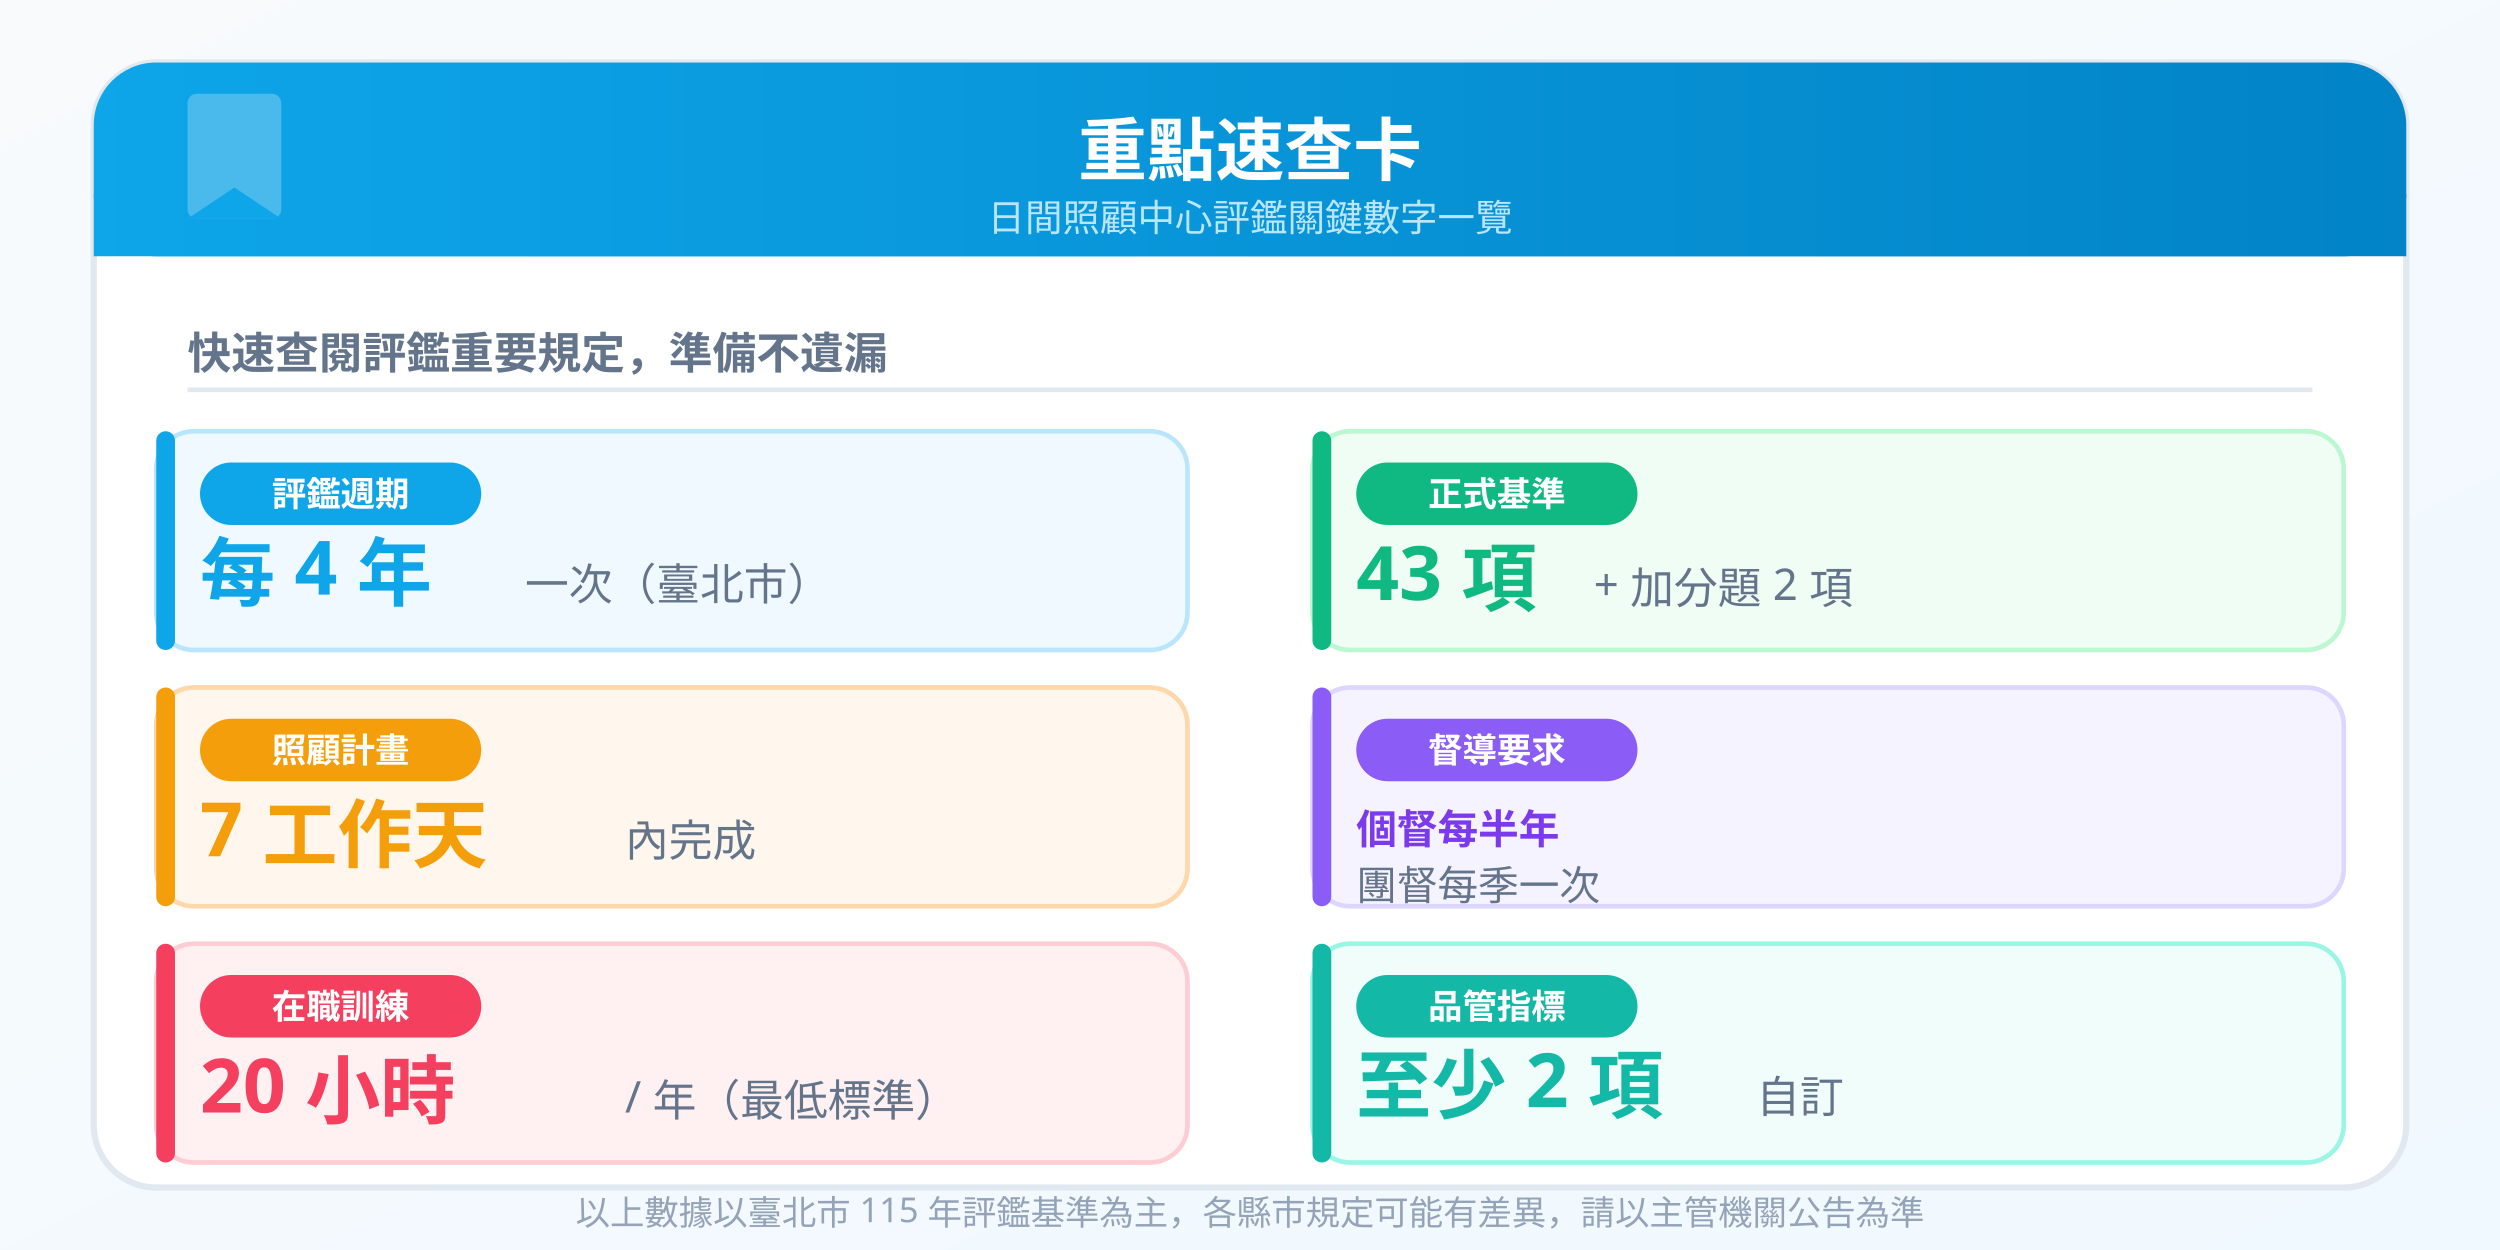
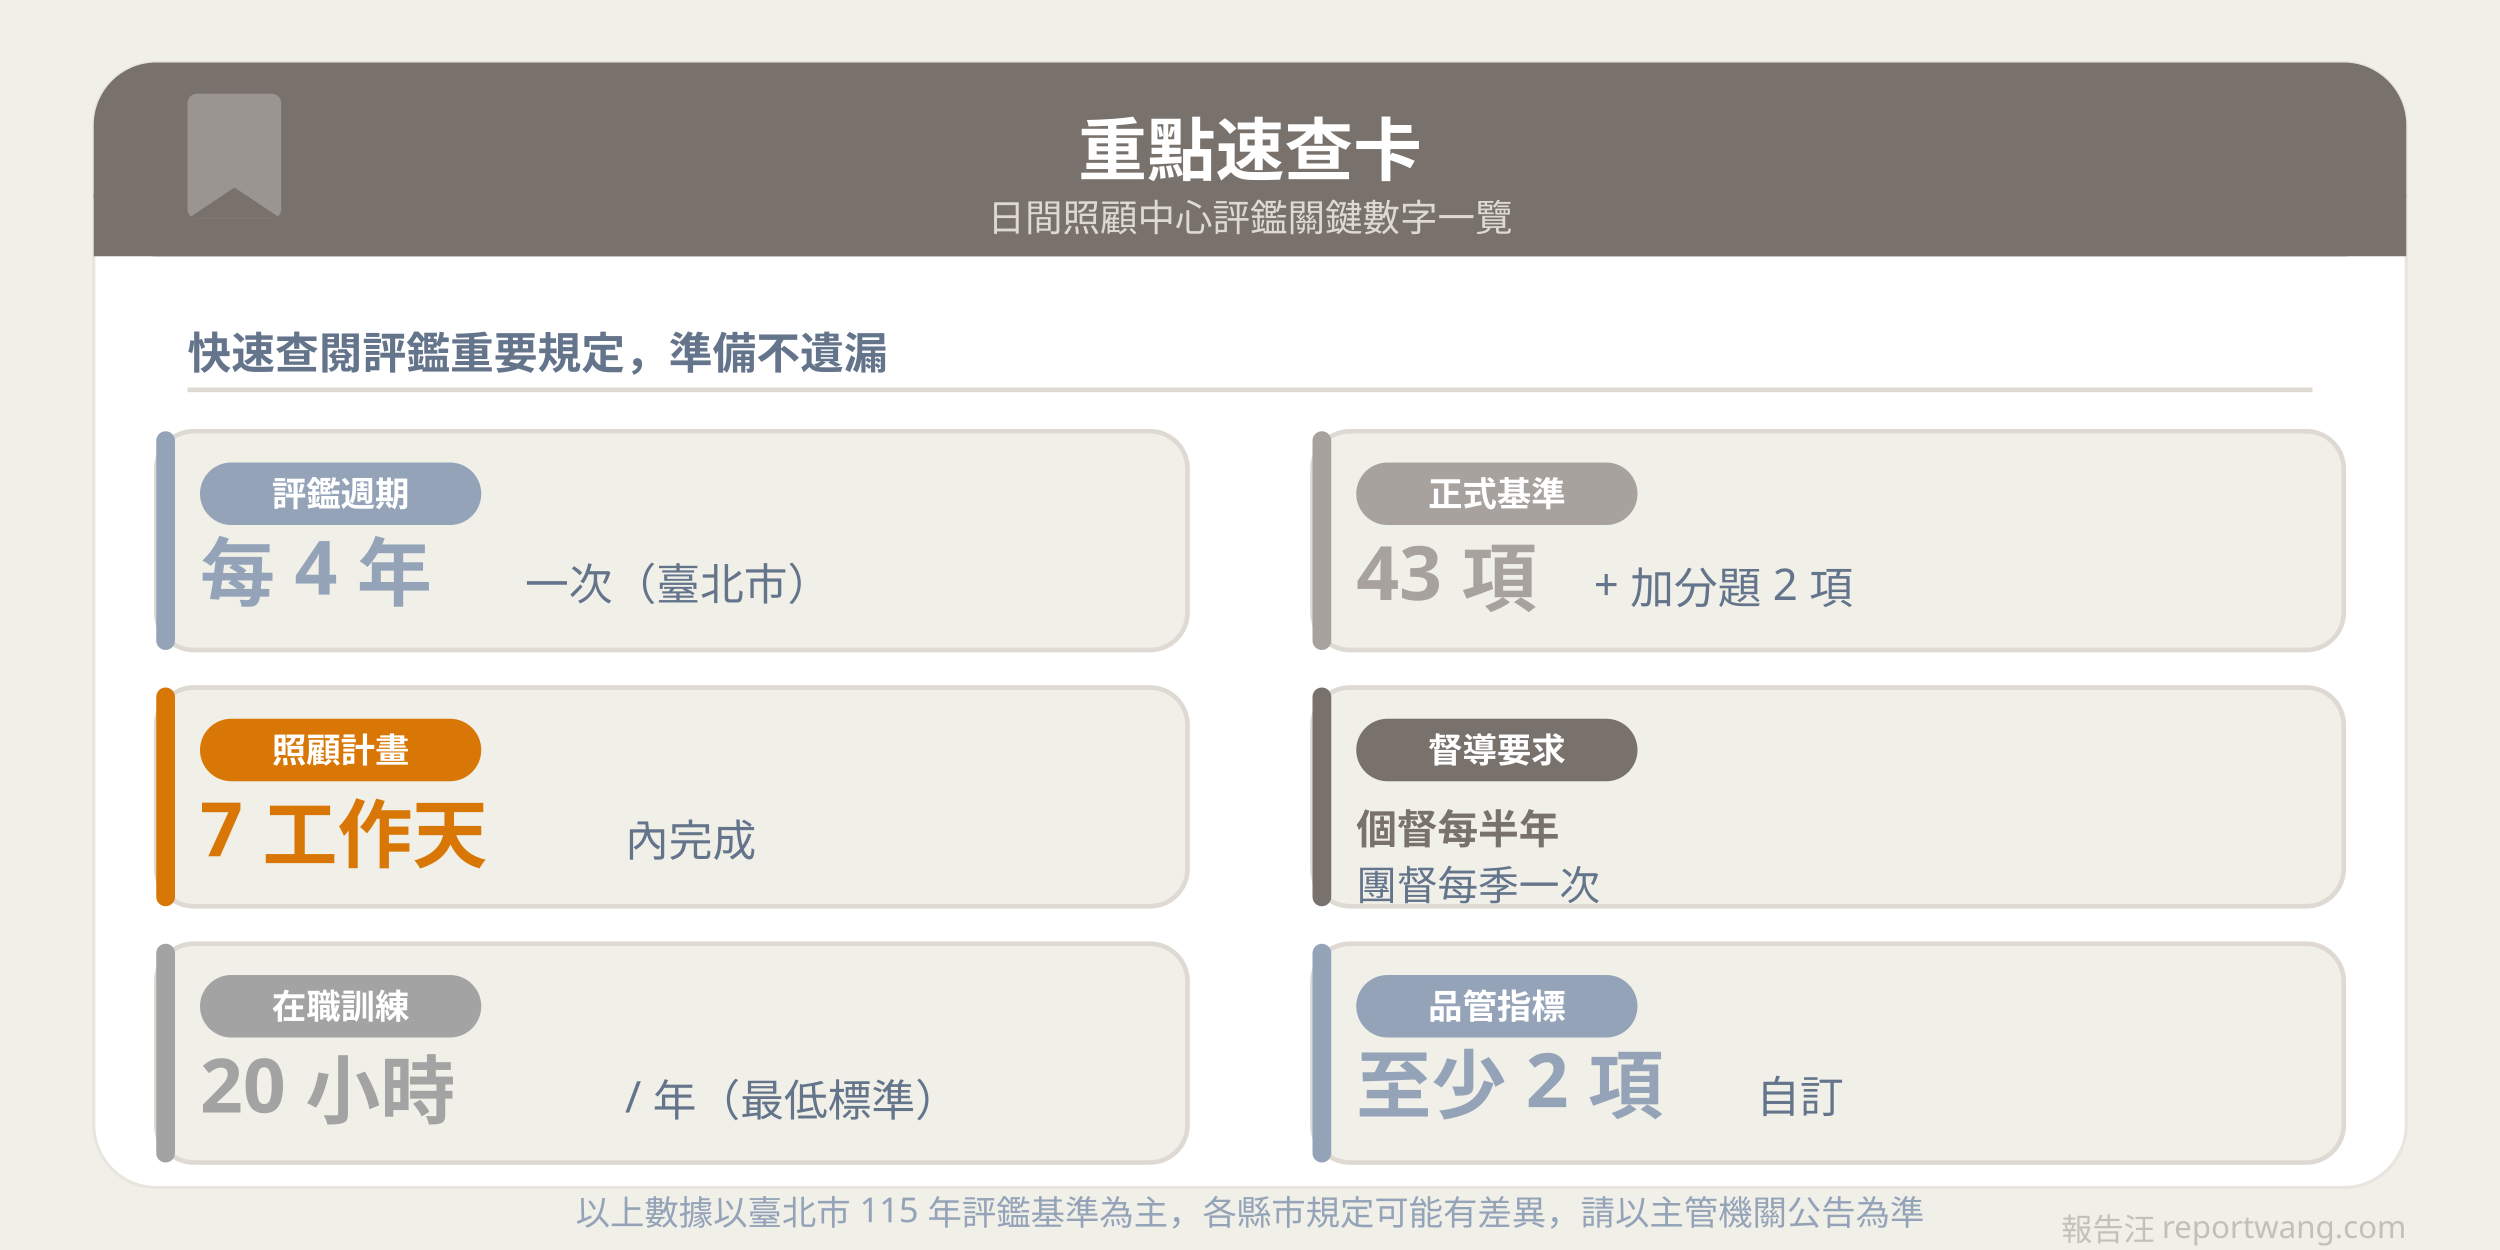
<svg xmlns="http://www.w3.org/2000/svg" viewBox="0 0 800 400" width="800" height="400">
-   <defs>
-     <linearGradient id="bg" x1="0%" y1="0%" x2="100%" y2="100%">
-       <stop offset="0%" style="stop-color:#f8fafc" />
-       <stop offset="100%" style="stop-color:#f0f9ff" />
-     </linearGradient>
-     <linearGradient id="headerGrad" x1="0%" y1="0%" x2="100%" y2="0%">
-       <stop offset="0%" style="stop-color:#0ea5e9" />
-       <stop offset="100%" style="stop-color:#0284c7" />
-     </linearGradient>
-   </defs>
-   <rect width="800" height="400" fill="url(#bg)" />
-   <rect x="30" y="20" width="740" height="360" rx="20" fill="white" stroke="#e2e8f0" stroke-width="2" />
-   <rect x="30" y="20" width="740" height="62" rx="20" fill="url(#headerGrad)" />
-   <rect x="30" y="62" width="740" height="20" fill="url(#headerGrad)" />
+   <rect width="800" height="400" fill="#f0efe8" />
+   <rect x="30" y="20" width="740" height="360" rx="20" fill="white" stroke="#e8e5de" stroke-width="1" />
+   <rect x="30" y="20" width="740" height="62" rx="20" fill="#78716c" />
+   <rect x="30" y="62" width="740" height="20" fill="#78716c" />
  <rect x="60" y="30" width="30" height="40" rx="3" fill="white" opacity="0.25" />
-   <polygon points="60,70 75,60 90,70" fill="#0ea5e9" />
+   <polygon points="60,70 75,60 90,70" fill="#78716c" />
  <text x="400" y="56" font-family="sans-serif" font-size="22" fill="white" text-anchor="middle" font-weight="bold">重點速查卡</text>
-   <text x="400" y="74" font-family="sans-serif" font-size="12" fill="#bae6fd" text-anchor="middle">日間照顧中心評鑑關鍵數字一覽</text>
+   <text x="400" y="74" font-family="sans-serif" font-size="12" fill="#dedad3" text-anchor="middle">日間照顧中心評鑑關鍵數字一覽</text>
  <text x="60" y="118" font-family="sans-serif" font-size="14" fill="#64748b" font-weight="bold">快速查閱評鑑重要規定，準備不遺漏</text>
-   <rect x="60" y="124" width="680" height="1.5" fill="#e2e8f0" />
-   <rect x="50" y="138" width="330" height="70" rx="12" fill="#f0f9ff" stroke="#bae6fd" stroke-width="1.5" />
-   <rect x="50" y="138" width="6" height="70" rx="3" fill="#0ea5e9" />
-   <rect x="64" y="148" width="90" height="20" rx="10" fill="#0ea5e9" />
+   <rect x="60" y="124" width="680" height="1.5" fill="#dedad3" />
+   <rect x="50" y="138" width="330" height="70" rx="12" fill="#f0efe8" stroke="#dedad3" stroke-width="1.5" />
+   <rect x="50" y="138" width="6" height="70" rx="3" fill="#94a3b8" />
+   <rect x="64" y="148" width="90" height="20" rx="10" fill="#94a3b8" />
  <text x="109" y="162" font-family="sans-serif" font-size="11" fill="white" text-anchor="middle" font-weight="bold">評鑑週期</text>
-   <text x="64" y="192" font-family="sans-serif" font-size="24" fill="#0ea5e9" font-weight="bold">每 4 年</text>
+   <text x="64" y="192" font-family="sans-serif" font-size="24" fill="#94a3b8" font-weight="bold">每 4 年</text>
  <text x="168" y="192" font-family="sans-serif" font-size="14" fill="#64748b">一次（臺北市）</text>
-   <rect x="420" y="138" width="330" height="70" rx="12" fill="#f0fdf4" stroke="#bbf7d0" stroke-width="1.5" />
-   <rect x="420" y="138" width="6" height="70" rx="3" fill="#10b981" />
-   <rect x="434" y="148" width="90" height="20" rx="10" fill="#10b981" />
+   <rect x="420" y="138" width="330" height="70" rx="12" fill="#f0efe8" stroke="#dedad3" stroke-width="1.5" />
+   <rect x="420" y="138" width="6" height="70" rx="3" fill="#a8a29e" />
+   <rect x="434" y="148" width="90" height="20" rx="10" fill="#a8a29e" />
  <text x="479" y="162" font-family="sans-serif" font-size="11" fill="white" text-anchor="middle" font-weight="bold">正式基準</text>
-   <text x="434" y="192" font-family="sans-serif" font-size="24" fill="#10b981" font-weight="bold">43 項</text>
+   <text x="434" y="192" font-family="sans-serif" font-size="24" fill="#a8a29e" font-weight="bold">43 項</text>
  <text x="510" y="192" font-family="sans-serif" font-size="14" fill="#64748b">+ 加分題 2 項</text>
-   <rect x="50" y="220" width="330" height="70" rx="12" fill="#fff7ed" stroke="#fed7aa" stroke-width="1.5" />
-   <rect x="50" y="220" width="6" height="70" rx="3" fill="#f59e0b" />
-   <rect x="64" y="230" width="90" height="20" rx="10" fill="#f59e0b" />
+   <rect x="50" y="220" width="330" height="70" rx="12" fill="#f0efe8" stroke="#dedad3" stroke-width="1.5" />
+   <rect x="50" y="220" width="6" height="70" rx="3" fill="#d97706" />
+   <rect x="64" y="230" width="90" height="20" rx="10" fill="#d97706" />
  <text x="109" y="244" font-family="sans-serif" font-size="11" fill="white" text-anchor="middle" font-weight="bold">照顧計畫</text>
-   <text x="64" y="274" font-family="sans-serif" font-size="24" fill="#f59e0b" font-weight="bold">7 工作天</text>
+   <text x="64" y="274" font-family="sans-serif" font-size="24" fill="#d97706" font-weight="bold">7 工作天</text>
  <text x="200" y="274" font-family="sans-serif" font-size="14" fill="#64748b">內完成</text>
-   <rect x="420" y="220" width="330" height="70" rx="12" fill="#f5f3ff" stroke="#ddd6fe" stroke-width="1.5" />
-   <rect x="420" y="220" width="6" height="70" rx="3" fill="#8b5cf6" />
-   <rect x="434" y="230" width="90" height="20" rx="10" fill="#8b5cf6" />
+   <rect x="420" y="220" width="330" height="70" rx="12" fill="#f0efe8" stroke="#dedad3" stroke-width="1.5" />
+   <rect x="420" y="220" width="6" height="70" rx="3" fill="#78716c" />
+   <rect x="434" y="230" width="90" height="20" rx="10" fill="#78716c" />
  <text x="479" y="244" font-family="sans-serif" font-size="11" fill="white" text-anchor="middle" font-weight="bold">督導要求</text>
-   <text x="434" y="270" font-family="sans-serif" font-size="13" fill="#7c3aed" font-weight="bold">個督每半年</text>
+   <text x="434" y="270" font-family="sans-serif" font-size="13" fill="#78716c" font-weight="bold">個督每半年</text>
  <text x="434" y="288" font-family="sans-serif" font-size="13" fill="#64748b">團督每季一次</text>
-   <rect x="50" y="302" width="330" height="70" rx="12" fill="#fff1f2" stroke="#fecdd3" stroke-width="1.5" />
-   <rect x="50" y="302" width="6" height="70" rx="3" fill="#f43f5e" />
-   <rect x="64" y="312" width="90" height="20" rx="10" fill="#f43f5e" />
+   <rect x="50" y="302" width="330" height="70" rx="12" fill="#f0efe8" stroke="#dedad3" stroke-width="1.5" />
+   <rect x="50" y="302" width="6" height="70" rx="3" fill="#a3a3a3" />
+   <rect x="64" y="312" width="90" height="20" rx="10" fill="#a3a3a3" />
  <text x="109" y="326" font-family="sans-serif" font-size="11" fill="white" text-anchor="middle" font-weight="bold">在職訓練</text>
-   <text x="64" y="356" font-family="sans-serif" font-size="24" fill="#f43f5e" font-weight="bold">20 小時</text>
+   <text x="64" y="356" font-family="sans-serif" font-size="24" fill="#a3a3a3" font-weight="bold">20 小時</text>
  <text x="200" y="356" font-family="sans-serif" font-size="14" fill="#64748b">/ 年（最低標準）</text>
-   <rect x="420" y="302" width="330" height="70" rx="12" fill="#f0fdfa" stroke="#99f6e4" stroke-width="1.5" />
-   <rect x="420" y="302" width="6" height="70" rx="3" fill="#14b8a6" />
-   <rect x="434" y="312" width="90" height="20" rx="10" fill="#14b8a6" />
+   <rect x="420" y="302" width="330" height="70" rx="12" fill="#f0efe8" stroke="#dedad3" stroke-width="1.5" />
+   <rect x="420" y="302" width="6" height="70" rx="3" fill="#94a3b8" />
+   <rect x="434" y="312" width="90" height="20" rx="10" fill="#94a3b8" />
  <text x="479" y="326" font-family="sans-serif" font-size="11" fill="white" text-anchor="middle" font-weight="bold">品管指標</text>
-   <text x="434" y="356" font-family="sans-serif" font-size="24" fill="#14b8a6" font-weight="bold">至少 2 項</text>
+   <text x="434" y="356" font-family="sans-serif" font-size="24" fill="#94a3b8" font-weight="bold">至少 2 項</text>
  <text x="562" y="356" font-family="sans-serif" font-size="14" fill="#64748b">自訂</text>
  <text x="400" y="392" font-family="sans-serif" font-size="11" fill="#94a3b8" text-anchor="middle">以上數據以臺北市 115 年評鑑基準為主，各縣市規定可能有差異，請以主管機關公告為準</text>
+   <text x="770" y="397" text-anchor="end" font-family="sans-serif" font-size="10" fill="#c4bfb8">報告汪 reportwang.com</text>
</svg>
